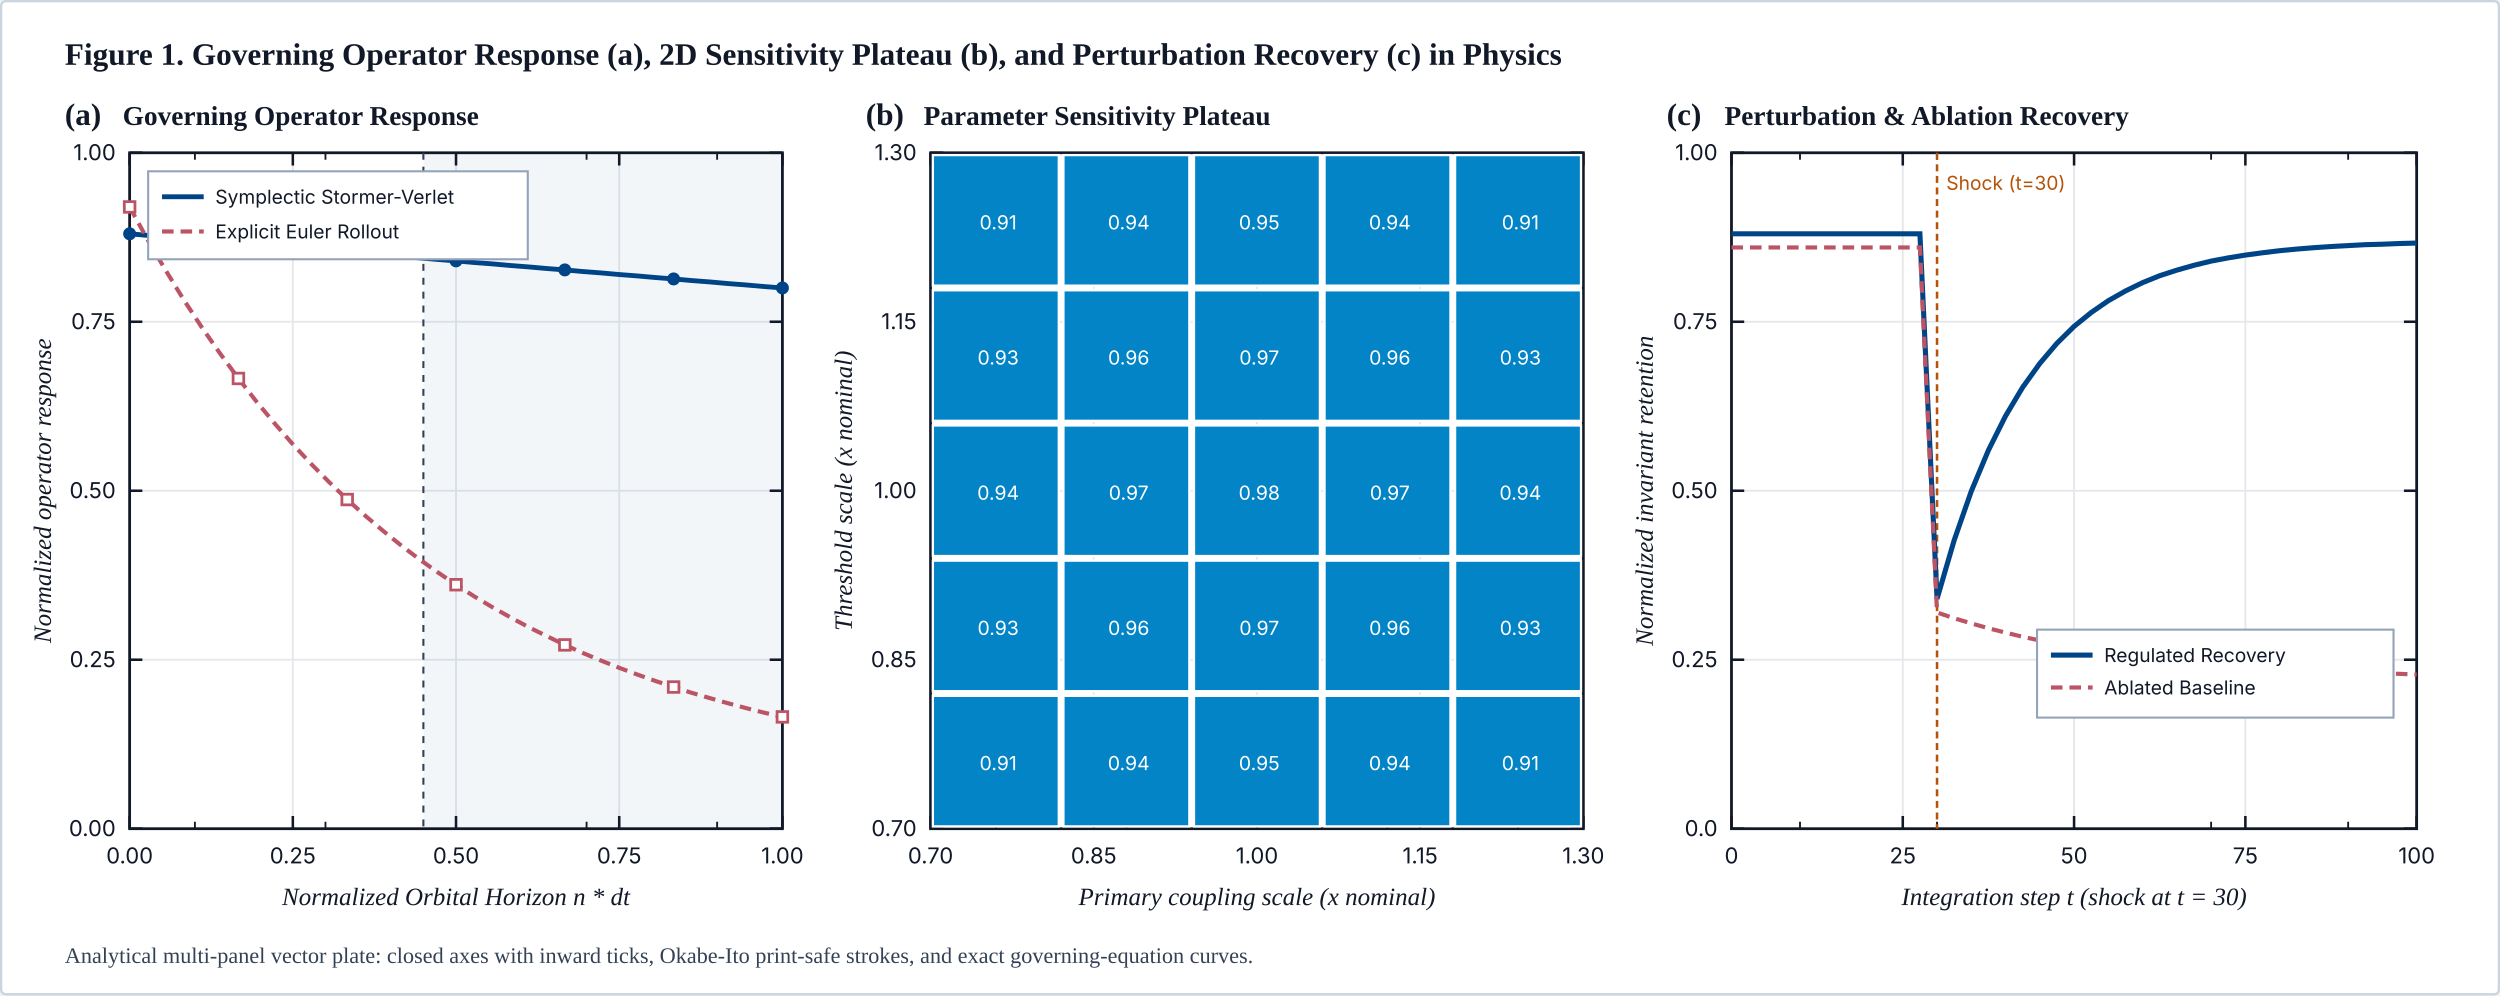
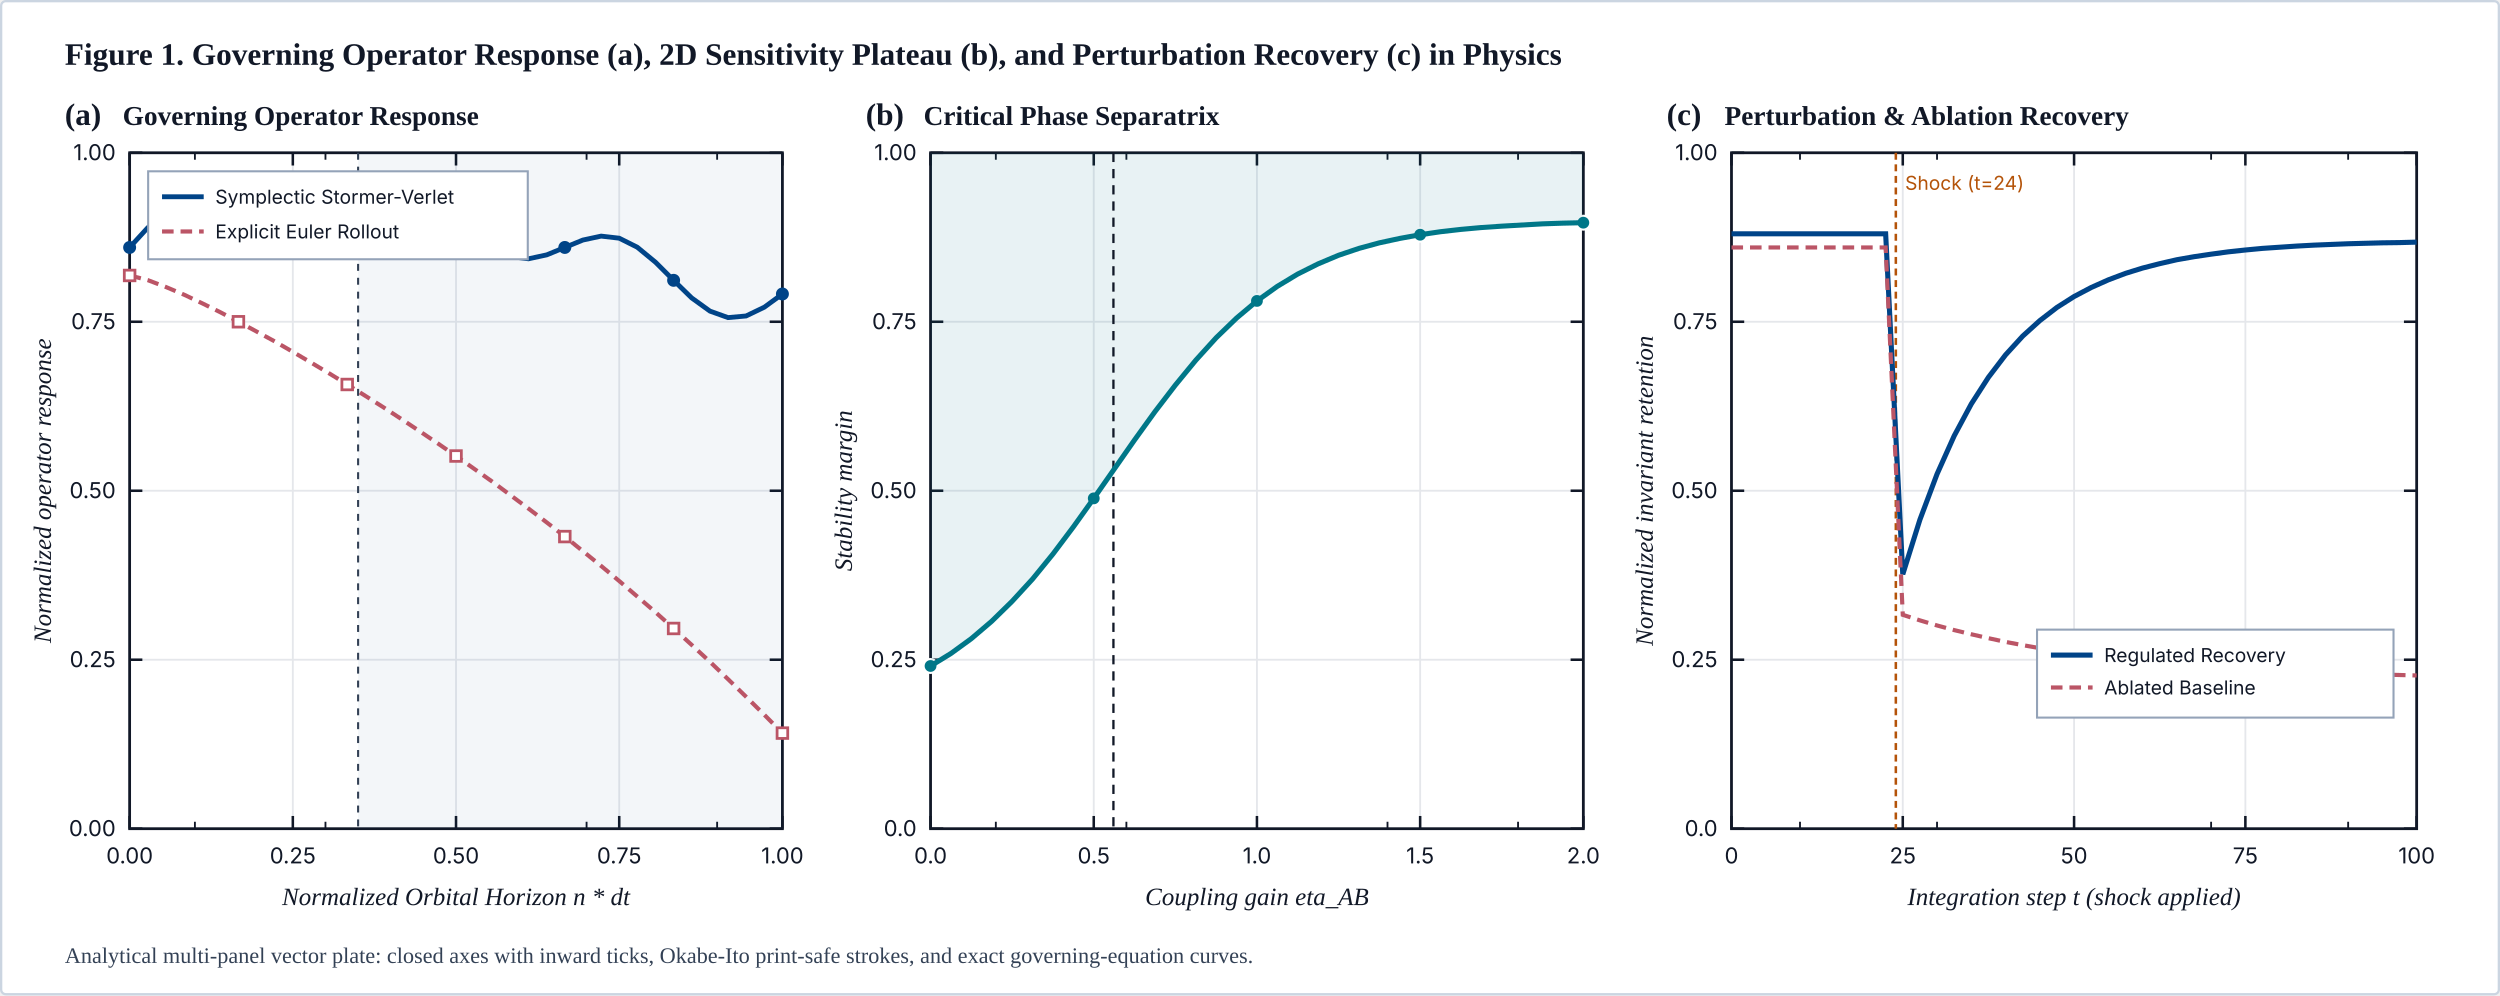
<svg xmlns="http://www.w3.org/2000/svg" viewBox="0 0 1080 430" width="1080" height="430" role="img" data-figure-style="journal-multipanel">
  <rect x="0.5" y="0.5" width="1079" height="429" rx="2" fill="#ffffff" stroke="#cbd5e1" stroke-width="1" />
  <text x="28" y="28" fill="#111827" font-family="Georgia, 'Times New Roman', serif" font-size="13.5" font-weight="700">Figure 1. Governing Operator Response (a), 2D Sensitivity Plateau (b), and Perturbation Recovery (c) in Physics</text>
  <text x="28.0" y="54.0" fill="#111827" font-family="Georgia, 'Times New Roman', serif" font-size="13.5" font-weight="700">(a)</text>
  <text x="53.0" y="54.0" fill="#111827" font-family="Georgia, 'Times New Roman', serif" font-size="11.8" font-weight="600">Governing Operator Response</text>
  <line x1="56.0" y1="358.0" x2="338.0" y2="358.0" stroke="#e5e7eb" stroke-width="0.8" />
  <line x1="56.0" y1="285.0" x2="338.0" y2="285.0" stroke="#e5e7eb" stroke-width="0.8" />
  <line x1="56.0" y1="212.0" x2="338.0" y2="212.0" stroke="#e5e7eb" stroke-width="0.8" />
  <line x1="56.0" y1="139.0" x2="338.0" y2="139.0" stroke="#e5e7eb" stroke-width="0.8" />
  <line x1="56.0" y1="66.0" x2="338.0" y2="66.0" stroke="#e5e7eb" stroke-width="0.8" />
  <line x1="56.0" y1="66.0" x2="56.0" y2="358.0" stroke="#e5e7eb" stroke-width="0.8" />
  <line x1="126.5" y1="66.0" x2="126.5" y2="358.0" stroke="#e5e7eb" stroke-width="0.8" />
  <line x1="197.0" y1="66.0" x2="197.0" y2="358.0" stroke="#e5e7eb" stroke-width="0.8" />
  <line x1="267.5" y1="66.0" x2="267.5" y2="358.0" stroke="#e5e7eb" stroke-width="0.8" />
  <line x1="338.0" y1="66.0" x2="338.0" y2="358.0" stroke="#e5e7eb" stroke-width="0.8" />
  <rect x="56.0" y="66.0" width="282.0" height="292.0" fill="none" stroke="#111827" stroke-width="1.2" />
  <line x1="56.0" y1="358.0" x2="56.0" y2="352.5" stroke="#111827" stroke-width="1.1" />
  <line x1="56.0" y1="66.0" x2="56.0" y2="71.5" stroke="#111827" stroke-width="1.1" />
  <text x="56.0" y="373.0" text-anchor="middle" fill="#111827" font-family="Inter, 'Helvetica Neue', Arial, sans-serif" font-size="9.5">0.00</text>
  <line x1="126.5" y1="358.0" x2="126.5" y2="352.5" stroke="#111827" stroke-width="1.1" />
  <line x1="126.5" y1="66.0" x2="126.5" y2="71.5" stroke="#111827" stroke-width="1.1" />
  <text x="126.5" y="373.0" text-anchor="middle" fill="#111827" font-family="Inter, 'Helvetica Neue', Arial, sans-serif" font-size="9.5">0.25</text>
  <line x1="197.0" y1="358.0" x2="197.0" y2="352.5" stroke="#111827" stroke-width="1.1" />
  <line x1="197.0" y1="66.0" x2="197.0" y2="71.5" stroke="#111827" stroke-width="1.1" />
  <text x="197.0" y="373.0" text-anchor="middle" fill="#111827" font-family="Inter, 'Helvetica Neue', Arial, sans-serif" font-size="9.5">0.50</text>
  <line x1="267.5" y1="358.0" x2="267.5" y2="352.5" stroke="#111827" stroke-width="1.1" />
  <line x1="267.5" y1="66.0" x2="267.5" y2="71.5" stroke="#111827" stroke-width="1.1" />
  <text x="267.5" y="373.0" text-anchor="middle" fill="#111827" font-family="Inter, 'Helvetica Neue', Arial, sans-serif" font-size="9.5">0.75</text>
  <line x1="338.0" y1="358.0" x2="338.0" y2="352.5" stroke="#111827" stroke-width="1.1" />
  <line x1="338.0" y1="66.0" x2="338.0" y2="71.5" stroke="#111827" stroke-width="1.1" />
  <text x="338.0" y="373.0" text-anchor="middle" fill="#111827" font-family="Inter, 'Helvetica Neue', Arial, sans-serif" font-size="9.5">1.00</text>
  <line x1="84.2" y1="358.0" x2="84.2" y2="355.0" stroke="#111827" stroke-width="0.8" />
  <line x1="84.2" y1="66.0" x2="84.2" y2="69.0" stroke="#111827" stroke-width="0.8" />
  <line x1="140.6" y1="358.0" x2="140.6" y2="355.0" stroke="#111827" stroke-width="0.8" />
  <line x1="140.6" y1="66.0" x2="140.6" y2="69.0" stroke="#111827" stroke-width="0.8" />
  <line x1="197.0" y1="358.0" x2="197.0" y2="355.0" stroke="#111827" stroke-width="0.8" />
  <line x1="197.0" y1="66.0" x2="197.0" y2="69.0" stroke="#111827" stroke-width="0.8" />
  <line x1="253.4" y1="358.0" x2="253.4" y2="355.0" stroke="#111827" stroke-width="0.8" />
  <line x1="253.4" y1="66.0" x2="253.4" y2="69.0" stroke="#111827" stroke-width="0.8" />
  <line x1="309.8" y1="358.0" x2="309.8" y2="355.0" stroke="#111827" stroke-width="0.8" />
  <line x1="309.8" y1="66.0" x2="309.8" y2="69.0" stroke="#111827" stroke-width="0.8" />
  <line x1="56.0" y1="358.0" x2="61.5" y2="358.0" stroke="#111827" stroke-width="1.1" />
  <line x1="338.0" y1="358.0" x2="332.5" y2="358.0" stroke="#111827" stroke-width="1.1" />
  <text x="50.0" y="361.2" text-anchor="end" fill="#111827" font-family="Inter, 'Helvetica Neue', Arial, sans-serif" font-size="9.5">0.00</text>
  <line x1="56.0" y1="285.0" x2="61.5" y2="285.0" stroke="#111827" stroke-width="1.1" />
  <line x1="338.0" y1="285.0" x2="332.5" y2="285.0" stroke="#111827" stroke-width="1.1" />
  <text x="50.0" y="288.2" text-anchor="end" fill="#111827" font-family="Inter, 'Helvetica Neue', Arial, sans-serif" font-size="9.5">0.25</text>
  <line x1="56.0" y1="212.0" x2="61.5" y2="212.0" stroke="#111827" stroke-width="1.1" />
  <line x1="338.0" y1="212.0" x2="332.5" y2="212.0" stroke="#111827" stroke-width="1.1" />
  <text x="50.0" y="215.2" text-anchor="end" fill="#111827" font-family="Inter, 'Helvetica Neue', Arial, sans-serif" font-size="9.5">0.50</text>
  <line x1="56.0" y1="139.0" x2="61.5" y2="139.0" stroke="#111827" stroke-width="1.1" />
  <line x1="338.0" y1="139.0" x2="332.5" y2="139.0" stroke="#111827" stroke-width="1.1" />
  <text x="50.0" y="142.2" text-anchor="end" fill="#111827" font-family="Inter, 'Helvetica Neue', Arial, sans-serif" font-size="9.5">0.75</text>
  <line x1="56.0" y1="66.0" x2="61.5" y2="66.0" stroke="#111827" stroke-width="1.1" />
  <line x1="338.0" y1="66.0" x2="332.5" y2="66.0" stroke="#111827" stroke-width="1.1" />
  <text x="50.0" y="69.2" text-anchor="end" fill="#111827" font-family="Inter, 'Helvetica Neue', Arial, sans-serif" font-size="9.5">1.00</text>
  <text x="197.0" y="391.0" text-anchor="middle" fill="#111827" font-family="Georgia, 'Times New Roman', serif" font-size="10.8" font-style="italic">Normalized Orbital Horizon n * dt</text>
  <text x="22.0" y="212.0" text-anchor="middle" transform="rotate(-90 22.0 212.0)" fill="#111827" font-family="Georgia, 'Times New Roman', serif" font-size="10.8" font-style="italic">Normalized operator response</text>
-   <rect x="182.9" y="66.0" width="155.1" height="292.0" fill="#004488" fill-opacity="0.05" />
-   <line x1="182.9" y1="66.0" x2="182.9" y2="358.0" stroke="#334155" stroke-width="0.9" stroke-dasharray="3 3" />
-   <path d="M56.0,101.0 L63.8,101.7 L71.7,102.3 L79.5,103.0 L87.3,103.6 L95.2,104.3 L103.0,104.9 L110.8,105.6 L118.7,106.2 L126.5,106.9 L134.3,107.5 L142.2,108.2 L150.0,108.8 L157.8,109.5 L165.7,110.1 L173.5,110.8 L181.3,111.4 L189.2,112.1 L197.0,112.7 L204.8,113.4 L212.7,114.0 L220.5,114.7 L228.3,115.3 L236.2,116.0 L244.0,116.6 L251.8,117.3 L259.7,117.9 L267.5,118.6 L275.3,119.2 L283.2,119.9 L291.0,120.5 L298.8,121.2 L306.7,121.8 L314.5,122.5 L322.3,123.1 L330.2,123.8 L338.0,124.4" fill="none" stroke="#004488" stroke-width="2.1" />
-   <path d="M56.0,89.4 L63.8,103.6 L71.7,117.0 L79.5,129.7 L87.3,141.6 L95.2,152.9 L103.0,163.5 L110.8,173.5 L118.7,183.0 L126.5,191.9 L134.3,200.3 L142.2,208.3 L150.0,215.8 L157.8,222.8 L165.7,229.5 L173.5,235.8 L181.3,241.7 L189.2,247.3 L197.0,252.6 L204.8,257.6 L212.7,262.3 L220.5,266.7 L228.3,270.9 L236.2,274.8 L244.0,278.6 L251.8,282.1 L259.7,285.4 L267.5,288.5 L275.3,291.4 L283.2,294.2 L291.0,296.8 L298.8,299.3 L306.7,301.6 L314.5,303.8 L322.3,305.9 L330.2,307.9 L338.0,309.7" fill="none" stroke="#bb5566" stroke-width="1.8" stroke-dasharray="5 3" />
-   <circle cx="56.0" cy="101.0" r="2.8" fill="#004488" />
-   <rect x="53.7" y="87.1" width="4.6" height="4.6" fill="#ffffff" stroke="#bb5566" stroke-width="1.2" />
-   <circle cx="103.0" cy="104.9" r="2.8" fill="#004488" />
-   <rect x="100.7" y="161.2" width="4.6" height="4.6" fill="#ffffff" stroke="#bb5566" stroke-width="1.2" />
-   <circle cx="150.0" cy="108.8" r="2.8" fill="#004488" />
-   <rect x="147.7" y="213.5" width="4.6" height="4.6" fill="#ffffff" stroke="#bb5566" stroke-width="1.2" />
-   <circle cx="197.0" cy="112.7" r="2.8" fill="#004488" />
-   <rect x="194.7" y="250.3" width="4.6" height="4.6" fill="#ffffff" stroke="#bb5566" stroke-width="1.2" />
-   <circle cx="244.0" cy="116.6" r="2.8" fill="#004488" />
-   <rect x="241.7" y="276.3" width="4.6" height="4.6" fill="#ffffff" stroke="#bb5566" stroke-width="1.2" />
-   <circle cx="291.0" cy="120.5" r="2.8" fill="#004488" />
-   <rect x="288.7" y="294.5" width="4.6" height="4.6" fill="#ffffff" stroke="#bb5566" stroke-width="1.2" />
-   <circle cx="338.0" cy="124.4" r="2.8" fill="#004488" />
-   <rect x="335.7" y="307.4" width="4.6" height="4.6" fill="#ffffff" stroke="#bb5566" stroke-width="1.2" />
+   <rect x="154.7" y="66.0" width="183.3" height="292.0" fill="#004488" fill-opacity="0.05" />
+   <line x1="154.7" y1="66.0" x2="154.7" y2="358.0" stroke="#334155" stroke-width="0.9" stroke-dasharray="3 3" />
+   <path d="M56.0,106.9 L63.8,98.4 L71.7,91.6 L79.5,87.5 L87.3,86.7 L95.2,88.8 L103.0,92.6 L110.8,96.7 L118.7,99.5 L126.5,99.9 L134.3,97.5 L142.2,92.7 L150.0,86.7 L157.8,81.1 L165.7,77.7 L173.5,77.7 L181.3,79.3 L189.2,85.1 L197.0,92.6 L204.8,100.5 L212.7,106.9 L220.5,110.8 L228.3,111.8 L236.2,110.1 L244.0,106.9 L251.8,103.7 L259.7,102.0 L267.5,102.9 L275.3,106.8 L283.2,113.3 L291.0,121.1 L298.8,128.7 L306.7,134.4 L314.5,137.2 L322.3,136.5 L330.2,132.7 L338.0,127.0" fill="none" stroke="#004488" stroke-width="2.1" />
+   <path d="M56.0,119.0 L63.8,121.0 L71.7,124.0 L79.5,127.3 L87.3,131.0 L95.2,134.9 L103.0,139.0 L110.8,143.2 L118.7,147.5 L126.5,152.0 L134.3,156.6 L142.2,161.3 L150.0,166.1 L157.8,171.0 L165.7,176.0 L173.5,181.1 L181.3,186.3 L189.2,191.6 L197.0,197.0 L204.8,202.5 L212.7,208.1 L220.5,213.9 L228.3,219.7 L236.2,225.7 L244.0,231.8 L251.8,238.1 L259.7,244.5 L267.5,251.0 L275.3,257.7 L283.2,264.5 L291.0,271.5 L298.8,278.6 L306.7,285.9 L314.5,293.4 L322.3,301.0 L330.2,308.8 L338.0,316.7" fill="none" stroke="#bb5566" stroke-width="1.8" stroke-dasharray="5 3" />
+   <circle cx="56.0" cy="106.9" r="2.8" fill="#004488" />
+   <rect x="53.7" y="116.7" width="4.6" height="4.6" fill="#ffffff" stroke="#bb5566" stroke-width="1.2" />
+   <circle cx="103.0" cy="92.6" r="2.8" fill="#004488" />
+   <rect x="100.7" y="136.7" width="4.6" height="4.6" fill="#ffffff" stroke="#bb5566" stroke-width="1.2" />
+   <circle cx="150.0" cy="86.7" r="2.8" fill="#004488" />
+   <rect x="147.7" y="163.8" width="4.6" height="4.6" fill="#ffffff" stroke="#bb5566" stroke-width="1.2" />
+   <circle cx="197.0" cy="92.6" r="2.8" fill="#004488" />
+   <rect x="194.7" y="194.7" width="4.6" height="4.6" fill="#ffffff" stroke="#bb5566" stroke-width="1.2" />
+   <circle cx="244.0" cy="106.9" r="2.8" fill="#004488" />
+   <rect x="241.7" y="229.5" width="4.6" height="4.6" fill="#ffffff" stroke="#bb5566" stroke-width="1.2" />
+   <circle cx="291.0" cy="121.1" r="2.8" fill="#004488" />
+   <rect x="288.7" y="269.2" width="4.6" height="4.6" fill="#ffffff" stroke="#bb5566" stroke-width="1.2" />
+   <circle cx="338.0" cy="127.0" r="2.8" fill="#004488" />
+   <rect x="335.7" y="314.4" width="4.6" height="4.6" fill="#ffffff" stroke="#bb5566" stroke-width="1.2" />
  <rect x="64.0" y="74.0" width="164" height="38" fill="#ffffff" stroke="#94a3b8" stroke-width="0.9" />
  <line x1="70.0" y1="85.0" x2="88.0" y2="85.0" stroke="#004488" stroke-width="2.1" />
  <text x="93.0" y="88.0" fill="#111827" font-family="Inter, 'Helvetica Neue', Arial, sans-serif" font-size="8.3">Symplectic Stormer-Verlet</text>
  <line x1="70.0" y1="100.0" x2="88.0" y2="100.0" stroke="#bb5566" stroke-width="1.8" stroke-dasharray="5 3" />
  <text x="93.0" y="103.0" fill="#111827" font-family="Inter, 'Helvetica Neue', Arial, sans-serif" font-size="8.3">Explicit Euler Rollout</text>
  <text x="374.0" y="54.0" fill="#111827" font-family="Georgia, 'Times New Roman', serif" font-size="13.5" font-weight="700">(b)</text>
-   <text x="399.0" y="54.0" fill="#111827" font-family="Georgia, 'Times New Roman', serif" font-size="11.8" font-weight="600">Parameter Sensitivity Plateau</text>
+   <text x="399.0" y="54.0" fill="#111827" font-family="Georgia, 'Times New Roman', serif" font-size="11.8" font-weight="600">Critical Phase Separatrix</text>
  <line x1="402.0" y1="358.0" x2="684.0" y2="358.0" stroke="#e5e7eb" stroke-width="0.8" />
  <line x1="402.0" y1="285.0" x2="684.0" y2="285.0" stroke="#e5e7eb" stroke-width="0.8" />
  <line x1="402.0" y1="212.0" x2="684.0" y2="212.0" stroke="#e5e7eb" stroke-width="0.8" />
  <line x1="402.0" y1="139.0" x2="684.0" y2="139.0" stroke="#e5e7eb" stroke-width="0.8" />
  <line x1="402.0" y1="66.0" x2="684.0" y2="66.0" stroke="#e5e7eb" stroke-width="0.8" />
  <line x1="402.0" y1="66.0" x2="402.0" y2="358.0" stroke="#e5e7eb" stroke-width="0.8" />
  <line x1="472.5" y1="66.0" x2="472.5" y2="358.0" stroke="#e5e7eb" stroke-width="0.8" />
  <line x1="543.0" y1="66.0" x2="543.0" y2="358.0" stroke="#e5e7eb" stroke-width="0.8" />
  <line x1="613.5" y1="66.0" x2="613.5" y2="358.0" stroke="#e5e7eb" stroke-width="0.8" />
  <line x1="684.0" y1="66.0" x2="684.0" y2="358.0" stroke="#e5e7eb" stroke-width="0.8" />
  <rect x="402.0" y="66.0" width="282.0" height="292.0" fill="none" stroke="#111827" stroke-width="1.2" />
  <line x1="402.0" y1="358.0" x2="402.0" y2="352.5" stroke="#111827" stroke-width="1.1" />
  <line x1="402.0" y1="66.0" x2="402.0" y2="71.5" stroke="#111827" stroke-width="1.1" />
-   <text x="402.0" y="373.0" text-anchor="middle" fill="#111827" font-family="Inter, 'Helvetica Neue', Arial, sans-serif" font-size="9.5">0.70</text>
+   <text x="402.0" y="373.0" text-anchor="middle" fill="#111827" font-family="Inter, 'Helvetica Neue', Arial, sans-serif" font-size="9.5">0.0</text>
  <line x1="472.5" y1="358.0" x2="472.5" y2="352.5" stroke="#111827" stroke-width="1.1" />
  <line x1="472.5" y1="66.0" x2="472.5" y2="71.5" stroke="#111827" stroke-width="1.1" />
-   <text x="472.5" y="373.0" text-anchor="middle" fill="#111827" font-family="Inter, 'Helvetica Neue', Arial, sans-serif" font-size="9.5">0.85</text>
+   <text x="472.5" y="373.0" text-anchor="middle" fill="#111827" font-family="Inter, 'Helvetica Neue', Arial, sans-serif" font-size="9.5">0.5</text>
  <line x1="543.0" y1="358.0" x2="543.0" y2="352.5" stroke="#111827" stroke-width="1.1" />
  <line x1="543.0" y1="66.0" x2="543.0" y2="71.5" stroke="#111827" stroke-width="1.1" />
-   <text x="543.0" y="373.0" text-anchor="middle" fill="#111827" font-family="Inter, 'Helvetica Neue', Arial, sans-serif" font-size="9.5">1.00</text>
+   <text x="543.0" y="373.0" text-anchor="middle" fill="#111827" font-family="Inter, 'Helvetica Neue', Arial, sans-serif" font-size="9.5">1.0</text>
  <line x1="613.5" y1="358.0" x2="613.5" y2="352.5" stroke="#111827" stroke-width="1.1" />
  <line x1="613.5" y1="66.0" x2="613.5" y2="71.5" stroke="#111827" stroke-width="1.1" />
-   <text x="613.5" y="373.0" text-anchor="middle" fill="#111827" font-family="Inter, 'Helvetica Neue', Arial, sans-serif" font-size="9.5">1.15</text>
+   <text x="613.5" y="373.0" text-anchor="middle" fill="#111827" font-family="Inter, 'Helvetica Neue', Arial, sans-serif" font-size="9.5">1.5</text>
  <line x1="684.0" y1="358.0" x2="684.0" y2="352.5" stroke="#111827" stroke-width="1.1" />
  <line x1="684.0" y1="66.0" x2="684.0" y2="71.5" stroke="#111827" stroke-width="1.1" />
-   <text x="684.0" y="373.0" text-anchor="middle" fill="#111827" font-family="Inter, 'Helvetica Neue', Arial, sans-serif" font-size="9.5">1.30</text>
+   <text x="684.0" y="373.0" text-anchor="middle" fill="#111827" font-family="Inter, 'Helvetica Neue', Arial, sans-serif" font-size="9.5">2.0</text>
  <line x1="430.2" y1="358.0" x2="430.2" y2="355.0" stroke="#111827" stroke-width="0.8" />
  <line x1="430.2" y1="66.0" x2="430.2" y2="69.0" stroke="#111827" stroke-width="0.8" />
  <line x1="486.6" y1="358.0" x2="486.6" y2="355.0" stroke="#111827" stroke-width="0.8" />
  <line x1="486.6" y1="66.0" x2="486.6" y2="69.0" stroke="#111827" stroke-width="0.8" />
  <line x1="543.0" y1="358.0" x2="543.0" y2="355.0" stroke="#111827" stroke-width="0.8" />
  <line x1="543.0" y1="66.0" x2="543.0" y2="69.0" stroke="#111827" stroke-width="0.8" />
  <line x1="599.4" y1="358.0" x2="599.4" y2="355.0" stroke="#111827" stroke-width="0.8" />
  <line x1="599.4" y1="66.0" x2="599.4" y2="69.0" stroke="#111827" stroke-width="0.8" />
  <line x1="655.8" y1="358.0" x2="655.8" y2="355.0" stroke="#111827" stroke-width="0.8" />
  <line x1="655.8" y1="66.0" x2="655.8" y2="69.0" stroke="#111827" stroke-width="0.8" />
  <line x1="402.0" y1="358.0" x2="407.5" y2="358.0" stroke="#111827" stroke-width="1.1" />
  <line x1="684.0" y1="358.0" x2="678.5" y2="358.0" stroke="#111827" stroke-width="1.1" />
-   <text x="396.0" y="361.2" text-anchor="end" fill="#111827" font-family="Inter, 'Helvetica Neue', Arial, sans-serif" font-size="9.5">0.70</text>
+   <text x="396.0" y="361.2" text-anchor="end" fill="#111827" font-family="Inter, 'Helvetica Neue', Arial, sans-serif" font-size="9.5">0.0</text>
  <line x1="402.0" y1="285.0" x2="407.5" y2="285.0" stroke="#111827" stroke-width="1.1" />
  <line x1="684.0" y1="285.0" x2="678.5" y2="285.0" stroke="#111827" stroke-width="1.1" />
-   <text x="396.0" y="288.2" text-anchor="end" fill="#111827" font-family="Inter, 'Helvetica Neue', Arial, sans-serif" font-size="9.5">0.85</text>
+   <text x="396.0" y="288.2" text-anchor="end" fill="#111827" font-family="Inter, 'Helvetica Neue', Arial, sans-serif" font-size="9.5">0.25</text>
  <line x1="402.0" y1="212.0" x2="407.5" y2="212.0" stroke="#111827" stroke-width="1.1" />
  <line x1="684.0" y1="212.0" x2="678.5" y2="212.0" stroke="#111827" stroke-width="1.1" />
-   <text x="396.0" y="215.2" text-anchor="end" fill="#111827" font-family="Inter, 'Helvetica Neue', Arial, sans-serif" font-size="9.5">1.00</text>
+   <text x="396.0" y="215.2" text-anchor="end" fill="#111827" font-family="Inter, 'Helvetica Neue', Arial, sans-serif" font-size="9.5">0.50</text>
  <line x1="402.0" y1="139.0" x2="407.5" y2="139.0" stroke="#111827" stroke-width="1.1" />
  <line x1="684.0" y1="139.0" x2="678.5" y2="139.0" stroke="#111827" stroke-width="1.1" />
-   <text x="396.0" y="142.2" text-anchor="end" fill="#111827" font-family="Inter, 'Helvetica Neue', Arial, sans-serif" font-size="9.5">1.15</text>
+   <text x="396.0" y="142.2" text-anchor="end" fill="#111827" font-family="Inter, 'Helvetica Neue', Arial, sans-serif" font-size="9.5">0.75</text>
  <line x1="402.0" y1="66.0" x2="407.5" y2="66.0" stroke="#111827" stroke-width="1.1" />
  <line x1="684.0" y1="66.0" x2="678.5" y2="66.0" stroke="#111827" stroke-width="1.1" />
-   <text x="396.0" y="69.2" text-anchor="end" fill="#111827" font-family="Inter, 'Helvetica Neue', Arial, sans-serif" font-size="9.5">1.30</text>
-   <text x="543.0" y="391.0" text-anchor="middle" fill="#111827" font-family="Georgia, 'Times New Roman', serif" font-size="10.8" font-style="italic">Primary coupling scale (x nominal)</text>
-   <text x="368.0" y="212.0" text-anchor="middle" transform="rotate(-90 368.0 212.0)" fill="#111827" font-family="Georgia, 'Times New Roman', serif" font-size="10.8" font-style="italic">Threshold scale (x nominal)</text>
-   <rect x="403.0" y="300.6" width="54.4" height="56.4" fill="#0284c7" stroke="#ffffff" stroke-width="1.0" />
-   <text x="431.2" y="332.7" text-anchor="middle" fill="#ffffff" font-family="Inter, 'Helvetica Neue', Arial, sans-serif" font-size="8.4">0.91</text>
-   <rect x="459.4" y="300.6" width="54.4" height="56.4" fill="#0284c7" stroke="#ffffff" stroke-width="1.0" />
-   <text x="487.6" y="332.7" text-anchor="middle" fill="#ffffff" font-family="Inter, 'Helvetica Neue', Arial, sans-serif" font-size="8.4">0.94</text>
-   <rect x="515.8" y="300.6" width="54.4" height="56.4" fill="#0284c7" stroke="#ffffff" stroke-width="1.0" />
-   <text x="544.0" y="332.7" text-anchor="middle" fill="#ffffff" font-family="Inter, 'Helvetica Neue', Arial, sans-serif" font-size="8.4">0.95</text>
-   <rect x="572.2" y="300.6" width="54.4" height="56.4" fill="#0284c7" stroke="#ffffff" stroke-width="1.0" />
-   <text x="600.4" y="332.7" text-anchor="middle" fill="#ffffff" font-family="Inter, 'Helvetica Neue', Arial, sans-serif" font-size="8.4">0.94</text>
-   <rect x="628.6" y="300.6" width="54.4" height="56.4" fill="#0284c7" stroke="#ffffff" stroke-width="1.0" />
-   <text x="656.8" y="332.7" text-anchor="middle" fill="#ffffff" font-family="Inter, 'Helvetica Neue', Arial, sans-serif" font-size="8.4">0.91</text>
-   <rect x="403.0" y="242.2" width="54.4" height="56.4" fill="#0284c7" stroke="#ffffff" stroke-width="1.0" />
-   <text x="431.2" y="274.3" text-anchor="middle" fill="#ffffff" font-family="Inter, 'Helvetica Neue', Arial, sans-serif" font-size="8.4">0.93</text>
-   <rect x="459.4" y="242.2" width="54.4" height="56.4" fill="#0284c7" stroke="#ffffff" stroke-width="1.0" />
-   <text x="487.6" y="274.3" text-anchor="middle" fill="#ffffff" font-family="Inter, 'Helvetica Neue', Arial, sans-serif" font-size="8.4">0.96</text>
-   <rect x="515.8" y="242.2" width="54.4" height="56.4" fill="#0284c7" stroke="#ffffff" stroke-width="1.0" />
-   <text x="544.0" y="274.3" text-anchor="middle" fill="#ffffff" font-family="Inter, 'Helvetica Neue', Arial, sans-serif" font-size="8.4">0.97</text>
-   <rect x="572.2" y="242.2" width="54.4" height="56.4" fill="#0284c7" stroke="#ffffff" stroke-width="1.0" />
-   <text x="600.4" y="274.3" text-anchor="middle" fill="#ffffff" font-family="Inter, 'Helvetica Neue', Arial, sans-serif" font-size="8.4">0.96</text>
-   <rect x="628.6" y="242.2" width="54.4" height="56.4" fill="#0284c7" stroke="#ffffff" stroke-width="1.0" />
-   <text x="656.8" y="274.3" text-anchor="middle" fill="#ffffff" font-family="Inter, 'Helvetica Neue', Arial, sans-serif" font-size="8.4">0.93</text>
-   <rect x="403.0" y="183.8" width="54.4" height="56.4" fill="#0284c7" stroke="#ffffff" stroke-width="1.0" />
-   <text x="431.2" y="215.9" text-anchor="middle" fill="#ffffff" font-family="Inter, 'Helvetica Neue', Arial, sans-serif" font-size="8.4">0.94</text>
-   <rect x="459.4" y="183.8" width="54.4" height="56.4" fill="#0284c7" stroke="#ffffff" stroke-width="1.0" />
-   <text x="487.6" y="215.9" text-anchor="middle" fill="#ffffff" font-family="Inter, 'Helvetica Neue', Arial, sans-serif" font-size="8.4">0.97</text>
-   <rect x="515.8" y="183.8" width="54.4" height="56.4" fill="#0284c7" stroke="#ffffff" stroke-width="1.0" />
-   <text x="544.0" y="215.9" text-anchor="middle" fill="#ffffff" font-family="Inter, 'Helvetica Neue', Arial, sans-serif" font-size="8.4">0.98</text>
-   <rect x="572.2" y="183.8" width="54.4" height="56.4" fill="#0284c7" stroke="#ffffff" stroke-width="1.0" />
-   <text x="600.4" y="215.9" text-anchor="middle" fill="#ffffff" font-family="Inter, 'Helvetica Neue', Arial, sans-serif" font-size="8.4">0.97</text>
-   <rect x="628.6" y="183.8" width="54.4" height="56.4" fill="#0284c7" stroke="#ffffff" stroke-width="1.0" />
-   <text x="656.8" y="215.9" text-anchor="middle" fill="#ffffff" font-family="Inter, 'Helvetica Neue', Arial, sans-serif" font-size="8.4">0.94</text>
-   <rect x="403.0" y="125.4" width="54.4" height="56.4" fill="#0284c7" stroke="#ffffff" stroke-width="1.0" />
-   <text x="431.2" y="157.5" text-anchor="middle" fill="#ffffff" font-family="Inter, 'Helvetica Neue', Arial, sans-serif" font-size="8.4">0.93</text>
-   <rect x="459.4" y="125.4" width="54.4" height="56.4" fill="#0284c7" stroke="#ffffff" stroke-width="1.0" />
-   <text x="487.6" y="157.5" text-anchor="middle" fill="#ffffff" font-family="Inter, 'Helvetica Neue', Arial, sans-serif" font-size="8.4">0.96</text>
-   <rect x="515.8" y="125.4" width="54.4" height="56.4" fill="#0284c7" stroke="#ffffff" stroke-width="1.0" />
-   <text x="544.0" y="157.5" text-anchor="middle" fill="#ffffff" font-family="Inter, 'Helvetica Neue', Arial, sans-serif" font-size="8.4">0.97</text>
-   <rect x="572.2" y="125.4" width="54.4" height="56.4" fill="#0284c7" stroke="#ffffff" stroke-width="1.0" />
-   <text x="600.4" y="157.5" text-anchor="middle" fill="#ffffff" font-family="Inter, 'Helvetica Neue', Arial, sans-serif" font-size="8.4">0.96</text>
-   <rect x="628.6" y="125.4" width="54.4" height="56.4" fill="#0284c7" stroke="#ffffff" stroke-width="1.0" />
-   <text x="656.8" y="157.5" text-anchor="middle" fill="#ffffff" font-family="Inter, 'Helvetica Neue', Arial, sans-serif" font-size="8.4">0.93</text>
-   <rect x="403.0" y="67.0" width="54.4" height="56.4" fill="#0284c7" stroke="#ffffff" stroke-width="1.0" />
-   <text x="431.2" y="99.1" text-anchor="middle" fill="#ffffff" font-family="Inter, 'Helvetica Neue', Arial, sans-serif" font-size="8.4">0.91</text>
-   <rect x="459.4" y="67.0" width="54.4" height="56.4" fill="#0284c7" stroke="#ffffff" stroke-width="1.0" />
-   <text x="487.6" y="99.1" text-anchor="middle" fill="#ffffff" font-family="Inter, 'Helvetica Neue', Arial, sans-serif" font-size="8.4">0.94</text>
-   <rect x="515.8" y="67.0" width="54.4" height="56.4" fill="#0284c7" stroke="#ffffff" stroke-width="1.0" />
-   <text x="544.0" y="99.1" text-anchor="middle" fill="#ffffff" font-family="Inter, 'Helvetica Neue', Arial, sans-serif" font-size="8.4">0.95</text>
-   <rect x="572.2" y="67.0" width="54.4" height="56.4" fill="#0284c7" stroke="#ffffff" stroke-width="1.0" />
-   <text x="600.4" y="99.1" text-anchor="middle" fill="#ffffff" font-family="Inter, 'Helvetica Neue', Arial, sans-serif" font-size="8.4">0.94</text>
-   <rect x="628.6" y="67.0" width="54.4" height="56.4" fill="#0284c7" stroke="#ffffff" stroke-width="1.0" />
-   <text x="656.8" y="99.1" text-anchor="middle" fill="#ffffff" font-family="Inter, 'Helvetica Neue', Arial, sans-serif" font-size="8.4">0.91</text>
+   <text x="396.0" y="69.2" text-anchor="end" fill="#111827" font-family="Inter, 'Helvetica Neue', Arial, sans-serif" font-size="9.5">1.00</text>
+   <text x="543.0" y="391.0" text-anchor="middle" fill="#111827" font-family="Georgia, 'Times New Roman', serif" font-size="10.8" font-style="italic">Coupling gain eta_AB</text>
+   <text x="368.0" y="212.0" text-anchor="middle" transform="rotate(-90 368.0 212.0)" fill="#111827" font-family="Georgia, 'Times New Roman', serif" font-size="10.8" font-style="italic">Stability margin</text>
+   <circle cx="402.0" cy="287.7" r="3.0" fill="#007788" stroke="#ffffff" stroke-width="0.9" />
+   <circle cx="472.5" cy="215.3" r="3.0" fill="#007788" stroke="#ffffff" stroke-width="0.9" />
+   <circle cx="543.0" cy="130.0" r="3.0" fill="#007788" stroke="#ffffff" stroke-width="0.9" />
+   <circle cx="613.5" cy="101.4" r="3.0" fill="#007788" stroke="#ffffff" stroke-width="0.9" />
+   <circle cx="684.0" cy="96.2" r="3.0" fill="#007788" stroke="#ffffff" stroke-width="0.9" />
+   <polygon points="402.0,66.0 402.0,287.7 410.8,282.3 419.6,275.9 428.4,268.4 437.2,259.8 446.1,250.1 454.9,239.3 463.7,227.6 472.5,215.3 481.3,202.7 490.1,190.1 498.9,177.9 507.8,166.3 516.6,155.6 525.4,145.9 534.2,137.4 543.0,130.0 551.8,123.7 560.6,118.4 569.4,114.0 578.2,110.3 587.1,107.3 595.9,104.9 604.7,103.0 613.5,101.4 622.3,100.1 631.1,99.1 639.9,98.3 648.8,97.7 657.6,97.2 666.4,96.7 675.2,96.4 684.0,96.2 684.0,66.0" fill="#007788" fill-opacity="0.09" />
+   <line x1="481.0" y1="66.0" x2="481.0" y2="358.0" stroke="#111827" stroke-width="1.0" stroke-dasharray="4 3" />
+   <path d="M402.0,287.7 L410.8,282.3 L419.6,275.9 L428.4,268.4 L437.2,259.8 L446.1,250.1 L454.9,239.3 L463.7,227.6 L472.5,215.3 L481.3,202.7 L490.1,190.1 L498.9,177.9 L507.8,166.3 L516.6,155.6 L525.4,145.9 L534.2,137.4 L543.0,130.0 L551.8,123.7 L560.6,118.4 L569.4,114.0 L578.2,110.3 L587.1,107.3 L595.9,104.9 L604.7,103.0 L613.5,101.4 L622.3,100.1 L631.1,99.1 L639.9,98.3 L648.8,97.7 L657.6,97.2 L666.4,96.7 L675.2,96.4 L684.0,96.2" fill="none" stroke="#007788" stroke-width="2.2" />
  <text x="720.0" y="54.0" fill="#111827" font-family="Georgia, 'Times New Roman', serif" font-size="13.5" font-weight="700">(c)</text>
  <text x="745.0" y="54.0" fill="#111827" font-family="Georgia, 'Times New Roman', serif" font-size="11.8" font-weight="600">Perturbation &amp; Ablation Recovery</text>
  <line x1="748.0" y1="358.0" x2="1044.0" y2="358.0" stroke="#e5e7eb" stroke-width="0.8" />
  <line x1="748.0" y1="285.0" x2="1044.0" y2="285.0" stroke="#e5e7eb" stroke-width="0.8" />
  <line x1="748.0" y1="212.0" x2="1044.0" y2="212.0" stroke="#e5e7eb" stroke-width="0.8" />
  <line x1="748.0" y1="139.0" x2="1044.0" y2="139.0" stroke="#e5e7eb" stroke-width="0.8" />
  <line x1="748.0" y1="66.0" x2="1044.0" y2="66.0" stroke="#e5e7eb" stroke-width="0.8" />
  <line x1="748.0" y1="66.0" x2="748.0" y2="358.0" stroke="#e5e7eb" stroke-width="0.8" />
  <line x1="822.0" y1="66.0" x2="822.0" y2="358.0" stroke="#e5e7eb" stroke-width="0.8" />
  <line x1="896.0" y1="66.0" x2="896.0" y2="358.0" stroke="#e5e7eb" stroke-width="0.8" />
  <line x1="970.0" y1="66.0" x2="970.0" y2="358.0" stroke="#e5e7eb" stroke-width="0.8" />
  <line x1="1044.0" y1="66.0" x2="1044.0" y2="358.0" stroke="#e5e7eb" stroke-width="0.8" />
  <rect x="748.0" y="66.0" width="296.0" height="292.0" fill="none" stroke="#111827" stroke-width="1.2" />
  <line x1="748.0" y1="358.0" x2="748.0" y2="352.5" stroke="#111827" stroke-width="1.1" />
  <line x1="748.0" y1="66.0" x2="748.0" y2="71.5" stroke="#111827" stroke-width="1.1" />
  <text x="748.0" y="373.0" text-anchor="middle" fill="#111827" font-family="Inter, 'Helvetica Neue', Arial, sans-serif" font-size="9.5">0</text>
  <line x1="822.0" y1="358.0" x2="822.0" y2="352.5" stroke="#111827" stroke-width="1.1" />
  <line x1="822.0" y1="66.0" x2="822.0" y2="71.5" stroke="#111827" stroke-width="1.1" />
  <text x="822.0" y="373.0" text-anchor="middle" fill="#111827" font-family="Inter, 'Helvetica Neue', Arial, sans-serif" font-size="9.5">25</text>
  <line x1="896.0" y1="358.0" x2="896.0" y2="352.5" stroke="#111827" stroke-width="1.1" />
  <line x1="896.0" y1="66.0" x2="896.0" y2="71.5" stroke="#111827" stroke-width="1.1" />
  <text x="896.0" y="373.0" text-anchor="middle" fill="#111827" font-family="Inter, 'Helvetica Neue', Arial, sans-serif" font-size="9.5">50</text>
  <line x1="970.0" y1="358.0" x2="970.0" y2="352.5" stroke="#111827" stroke-width="1.1" />
  <line x1="970.0" y1="66.0" x2="970.0" y2="71.5" stroke="#111827" stroke-width="1.1" />
  <text x="970.0" y="373.0" text-anchor="middle" fill="#111827" font-family="Inter, 'Helvetica Neue', Arial, sans-serif" font-size="9.5">75</text>
  <line x1="1044.0" y1="358.0" x2="1044.0" y2="352.5" stroke="#111827" stroke-width="1.1" />
  <line x1="1044.0" y1="66.0" x2="1044.0" y2="71.5" stroke="#111827" stroke-width="1.1" />
  <text x="1044.0" y="373.0" text-anchor="middle" fill="#111827" font-family="Inter, 'Helvetica Neue', Arial, sans-serif" font-size="9.5">100</text>
  <line x1="777.6" y1="358.0" x2="777.6" y2="355.0" stroke="#111827" stroke-width="0.8" />
  <line x1="777.6" y1="66.0" x2="777.6" y2="69.0" stroke="#111827" stroke-width="0.8" />
  <line x1="836.8" y1="358.0" x2="836.8" y2="355.0" stroke="#111827" stroke-width="0.8" />
  <line x1="836.8" y1="66.0" x2="836.8" y2="69.0" stroke="#111827" stroke-width="0.8" />
  <line x1="896.0" y1="358.0" x2="896.0" y2="355.0" stroke="#111827" stroke-width="0.8" />
  <line x1="896.0" y1="66.0" x2="896.0" y2="69.0" stroke="#111827" stroke-width="0.8" />
  <line x1="955.2" y1="358.0" x2="955.2" y2="355.0" stroke="#111827" stroke-width="0.8" />
  <line x1="955.2" y1="66.0" x2="955.2" y2="69.0" stroke="#111827" stroke-width="0.8" />
  <line x1="1014.4" y1="358.0" x2="1014.4" y2="355.0" stroke="#111827" stroke-width="0.8" />
  <line x1="1014.4" y1="66.0" x2="1014.4" y2="69.0" stroke="#111827" stroke-width="0.8" />
  <line x1="748.0" y1="358.0" x2="753.5" y2="358.0" stroke="#111827" stroke-width="1.1" />
  <line x1="1044.0" y1="358.0" x2="1038.5" y2="358.0" stroke="#111827" stroke-width="1.1" />
  <text x="742.0" y="361.2" text-anchor="end" fill="#111827" font-family="Inter, 'Helvetica Neue', Arial, sans-serif" font-size="9.5">0.0</text>
  <line x1="748.0" y1="285.0" x2="753.5" y2="285.0" stroke="#111827" stroke-width="1.1" />
  <line x1="1044.0" y1="285.0" x2="1038.5" y2="285.0" stroke="#111827" stroke-width="1.1" />
  <text x="742.0" y="288.2" text-anchor="end" fill="#111827" font-family="Inter, 'Helvetica Neue', Arial, sans-serif" font-size="9.5">0.25</text>
  <line x1="748.0" y1="212.0" x2="753.5" y2="212.0" stroke="#111827" stroke-width="1.1" />
  <line x1="1044.0" y1="212.0" x2="1038.5" y2="212.0" stroke="#111827" stroke-width="1.1" />
  <text x="742.0" y="215.2" text-anchor="end" fill="#111827" font-family="Inter, 'Helvetica Neue', Arial, sans-serif" font-size="9.5">0.50</text>
  <line x1="748.0" y1="139.0" x2="753.5" y2="139.0" stroke="#111827" stroke-width="1.1" />
  <line x1="1044.0" y1="139.0" x2="1038.5" y2="139.0" stroke="#111827" stroke-width="1.1" />
  <text x="742.0" y="142.2" text-anchor="end" fill="#111827" font-family="Inter, 'Helvetica Neue', Arial, sans-serif" font-size="9.5">0.75</text>
  <line x1="748.0" y1="66.0" x2="753.5" y2="66.0" stroke="#111827" stroke-width="1.1" />
  <line x1="1044.0" y1="66.0" x2="1038.5" y2="66.0" stroke="#111827" stroke-width="1.1" />
  <text x="742.0" y="69.2" text-anchor="end" fill="#111827" font-family="Inter, 'Helvetica Neue', Arial, sans-serif" font-size="9.5">1.00</text>
-   <text x="896.0" y="391.0" text-anchor="middle" fill="#111827" font-family="Georgia, 'Times New Roman', serif" font-size="10.8" font-style="italic">Integration step t (shock at t = 30)</text>
+   <text x="896.0" y="391.0" text-anchor="middle" fill="#111827" font-family="Georgia, 'Times New Roman', serif" font-size="10.8" font-style="italic">Integration step t (shock applied)</text>
  <text x="714.0" y="212.0" text-anchor="middle" transform="rotate(-90 714.0 212.0)" fill="#111827" font-family="Georgia, 'Times New Roman', serif" font-size="10.8" font-style="italic">Normalized invariant retention</text>
-   <line x1="836.8" y1="66.0" x2="836.8" y2="358.0" stroke="#b45309" stroke-width="1.1" stroke-dasharray="3 2" />
-   <text x="840.8" y="82.0" fill="#b45309" font-family="Inter, 'Helvetica Neue', Arial, sans-serif" font-size="8.3">Shock (t=30)</text>
-   <path d="M748.0,101.0 L755.4,101.0 L762.8,101.0 L770.2,101.0 L777.6,101.0 L785.0,101.0 L792.4,101.0 L799.8,101.0 L807.2,101.0 L814.6,101.0 L822.0,101.0 L829.4,101.0 L836.8,258.7 L844.2,233.4 L851.6,212.2 L859.0,194.5 L866.4,179.7 L873.8,167.3 L881.2,157.0 L888.6,148.3 L896.0,141.0 L903.4,135.0 L910.8,129.9 L918.2,125.7 L925.6,122.1 L933.0,119.1 L940.4,116.7 L947.8,114.6 L955.2,112.8 L962.6,111.4 L970.0,110.2 L977.4,109.2 L984.8,108.3 L992.2,107.6 L999.6,107.0 L1007.0,106.5 L1014.4,106.1 L1021.8,105.7 L1029.2,105.5 L1036.6,105.2 L1044.0,105.0" fill="none" stroke="#004488" stroke-width="2.2" />
-   <path d="M748.0,106.9 L755.4,106.9 L762.8,106.9 L770.2,106.9 L777.6,106.9 L785.0,106.9 L792.4,106.9 L799.8,106.9 L807.2,106.9 L814.6,106.9 L822.0,106.9 L829.4,106.9 L836.8,264.6 L844.2,267.1 L851.6,269.3 L859.0,271.4 L866.4,273.3 L873.8,275.1 L881.2,276.7 L888.6,278.1 L896.0,279.5 L903.4,280.7 L910.8,281.8 L918.2,282.8 L925.6,283.8 L933.0,284.6 L940.4,285.4 L947.8,286.1 L955.2,286.8 L962.6,287.4 L970.0,287.9 L977.4,288.4 L984.8,288.9 L992.2,289.3 L999.6,289.7 L1007.0,290.0 L1014.4,290.3 L1021.8,290.6 L1029.2,290.9 L1036.6,291.1 L1044.0,291.4" fill="none" stroke="#bb5566" stroke-width="1.8" stroke-dasharray="5 3" />
+   <line x1="819.0" y1="66.0" x2="819.0" y2="358.0" stroke="#b45309" stroke-width="1.1" stroke-dasharray="3 2" />
+   <text x="823.0" y="82.0" fill="#b45309" font-family="Inter, 'Helvetica Neue', Arial, sans-serif" font-size="8.3">Shock (t=24)</text>
+   <path d="M748.0,101.0 L755.4,101.0 L762.8,101.0 L770.2,101.0 L777.6,101.0 L785.0,101.0 L792.4,101.0 L799.8,101.0 L807.2,101.0 L814.6,101.0 L822.0,248.1 L829.4,224.5 L836.8,204.8 L844.2,188.3 L851.6,174.5 L859.0,163.0 L866.4,153.3 L873.8,145.2 L881.2,138.5 L888.6,132.8 L896.0,128.1 L903.4,124.2 L910.8,120.9 L918.2,118.1 L925.6,115.8 L933.0,113.9 L940.4,112.2 L947.8,110.9 L955.2,109.8 L962.6,108.8 L970.0,108.0 L977.4,107.3 L984.8,106.8 L992.2,106.3 L999.6,105.9 L1007.0,105.6 L1014.4,105.3 L1021.8,105.1 L1029.2,104.9 L1036.6,104.8 L1044.0,104.6" fill="none" stroke="#004488" stroke-width="2.2" />
+   <path d="M748.0,106.9 L755.4,106.9 L762.8,106.9 L770.2,106.9 L777.6,106.9 L785.0,106.9 L792.4,106.9 L799.8,106.9 L807.2,106.9 L814.6,106.9 L822.0,265.6 L829.4,268.0 L836.8,270.2 L844.2,272.2 L851.6,274.0 L859.0,275.7 L866.4,277.3 L873.8,278.7 L881.2,280.0 L888.6,281.1 L896.0,282.2 L903.4,283.2 L910.8,284.1 L918.2,284.9 L925.6,285.7 L933.0,286.4 L940.4,287.0 L947.8,287.6 L955.2,288.1 L962.6,288.6 L970.0,289.0 L977.4,289.4 L984.8,289.8 L992.2,290.1 L999.6,290.5 L1007.0,290.7 L1014.4,291.0 L1021.8,291.2 L1029.2,291.4 L1036.6,291.6 L1044.0,291.8" fill="none" stroke="#bb5566" stroke-width="1.8" stroke-dasharray="5 3" />
  <rect x="880.0" y="272.0" width="154" height="38" fill="#ffffff" stroke="#94a3b8" stroke-width="0.9" />
  <line x1="886.0" y1="283.0" x2="904.0" y2="283.0" stroke="#004488" stroke-width="2.2" />
  <text x="909.0" y="286.0" fill="#111827" font-family="Inter, 'Helvetica Neue', Arial, sans-serif" font-size="8.3">Regulated Recovery</text>
  <line x1="886.0" y1="297.0" x2="904.0" y2="297.0" stroke="#bb5566" stroke-width="1.8" stroke-dasharray="5 3" />
  <text x="909.0" y="300.0" fill="#111827" font-family="Inter, 'Helvetica Neue', Arial, sans-serif" font-size="8.3">Ablated Baseline</text>
  <text x="28" y="416" fill="#334155" font-family="Georgia, 'Times New Roman', serif" font-size="9.6"> Analytical multi-panel vector plate: closed axes with inward ticks, Okabe-Ito print-safe strokes, and exact governing-equation curves.</text>
</svg>
